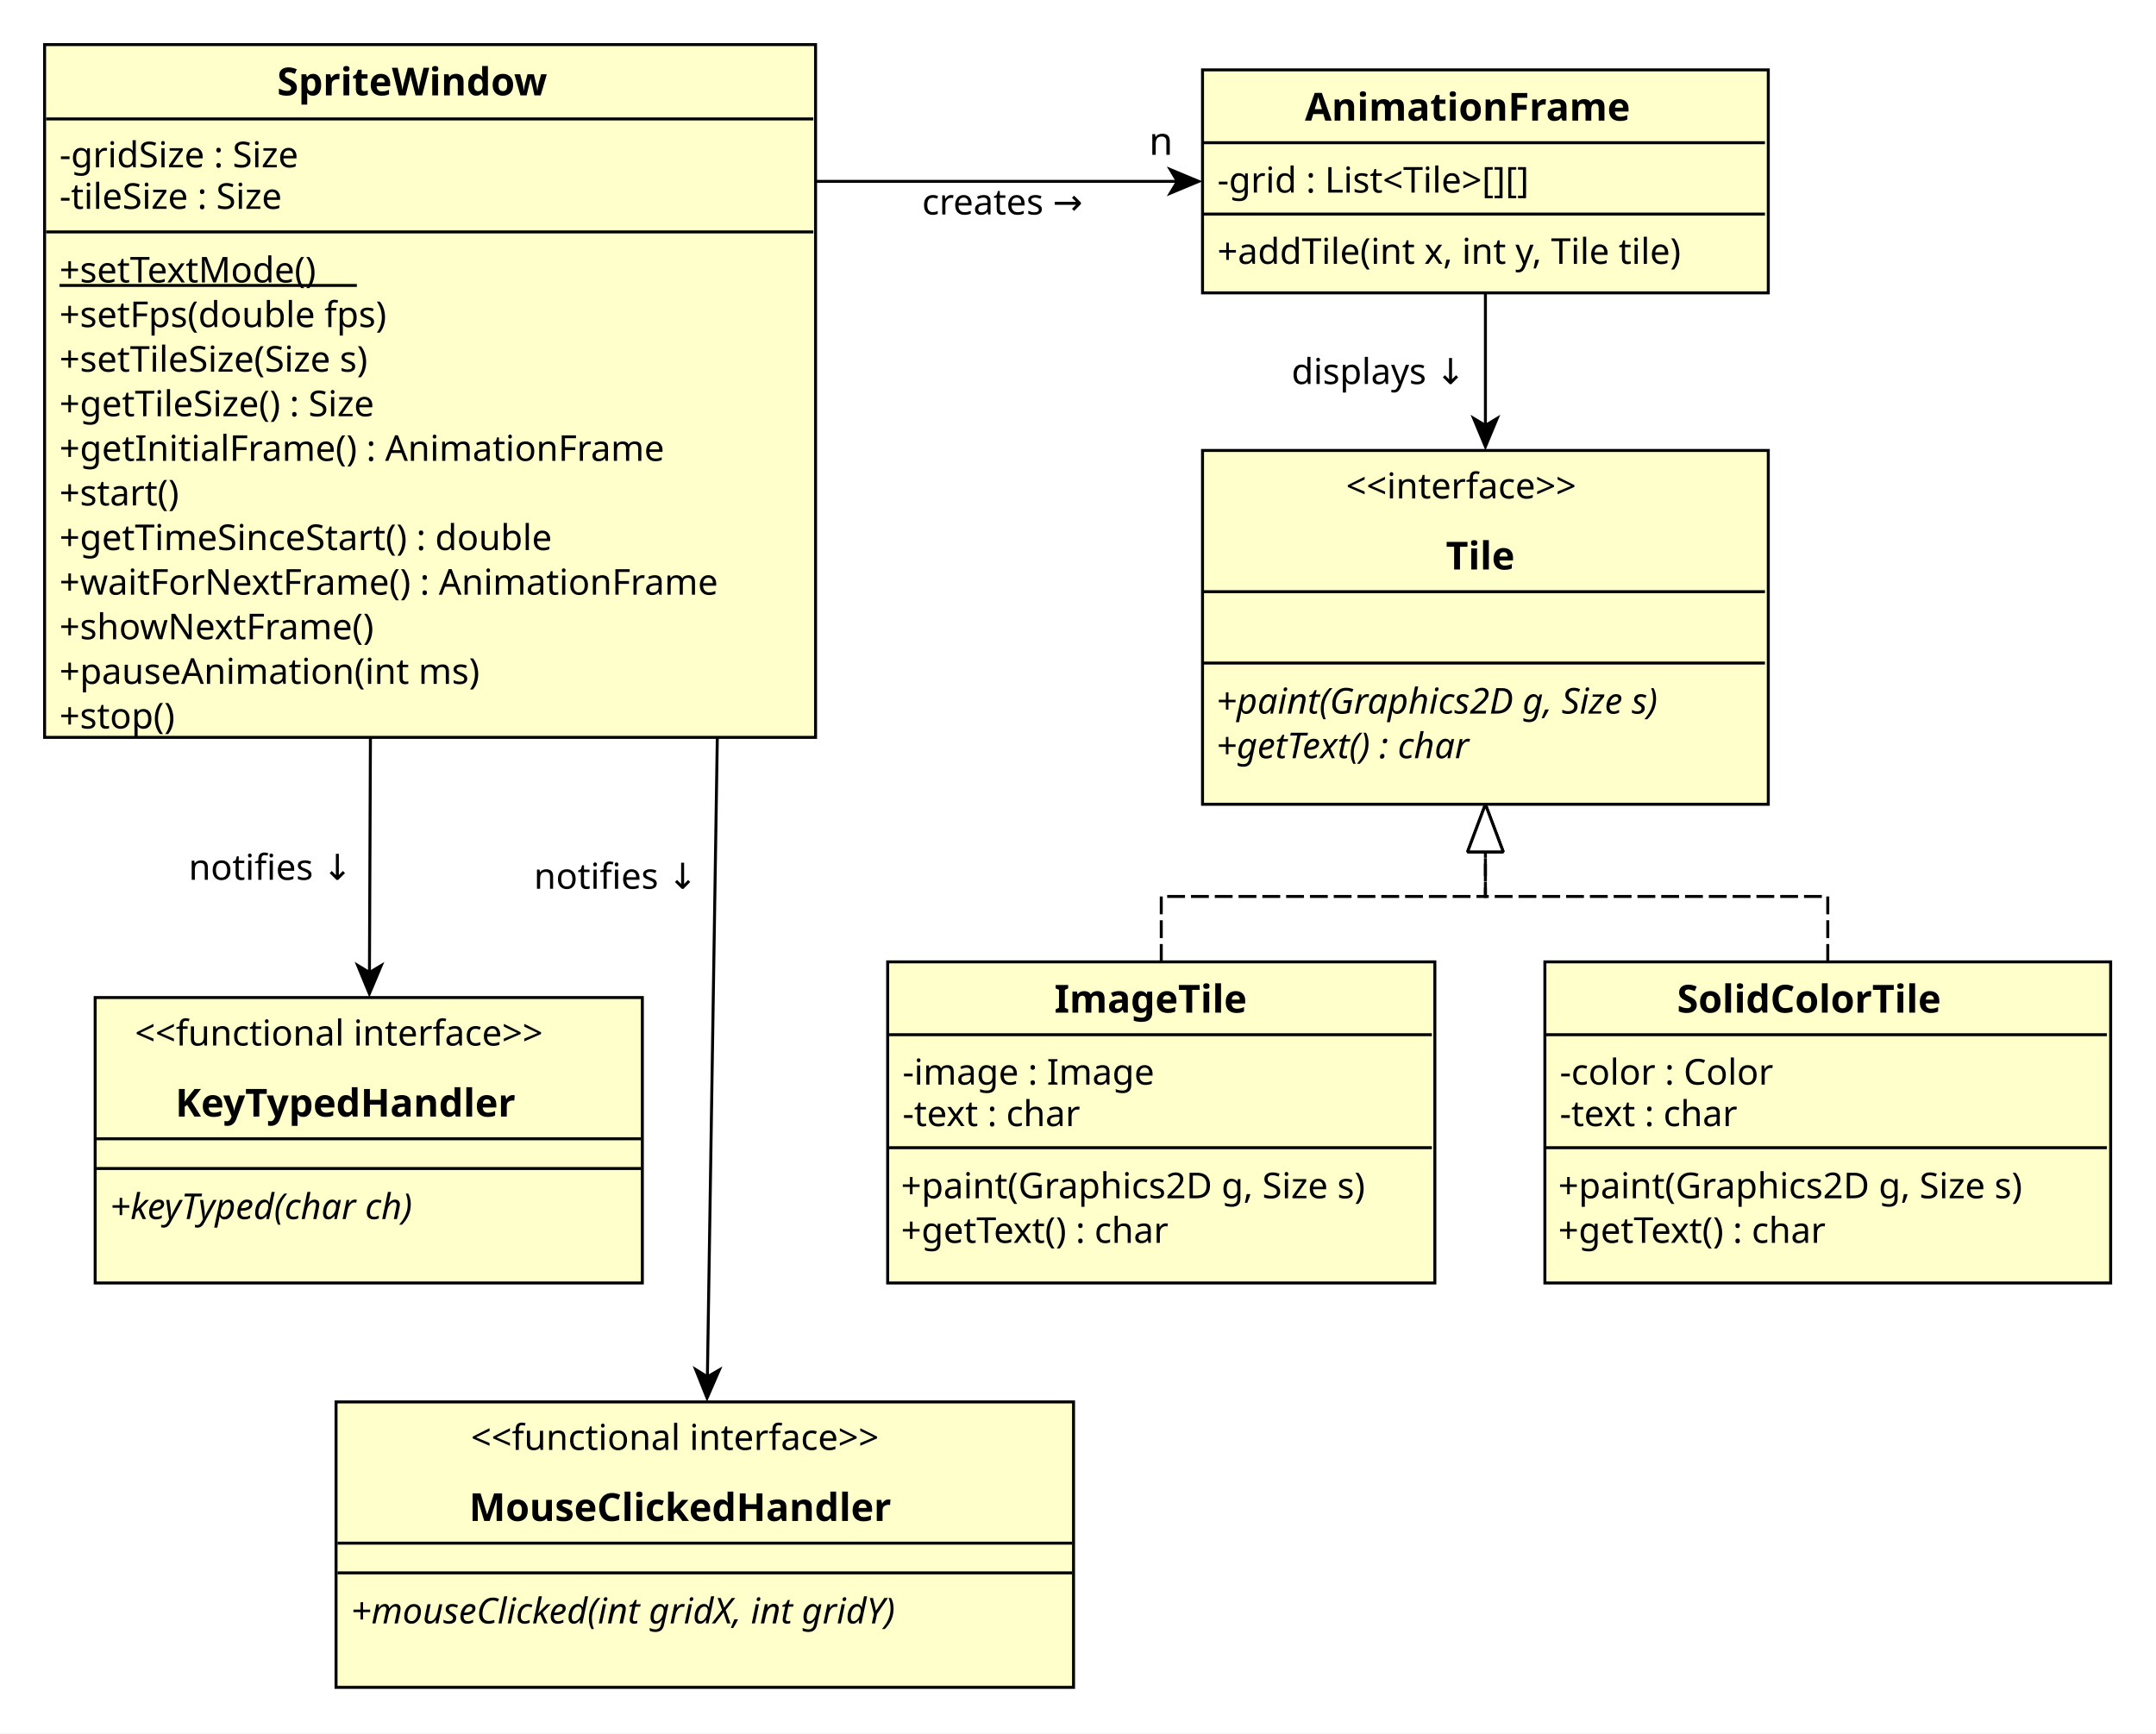
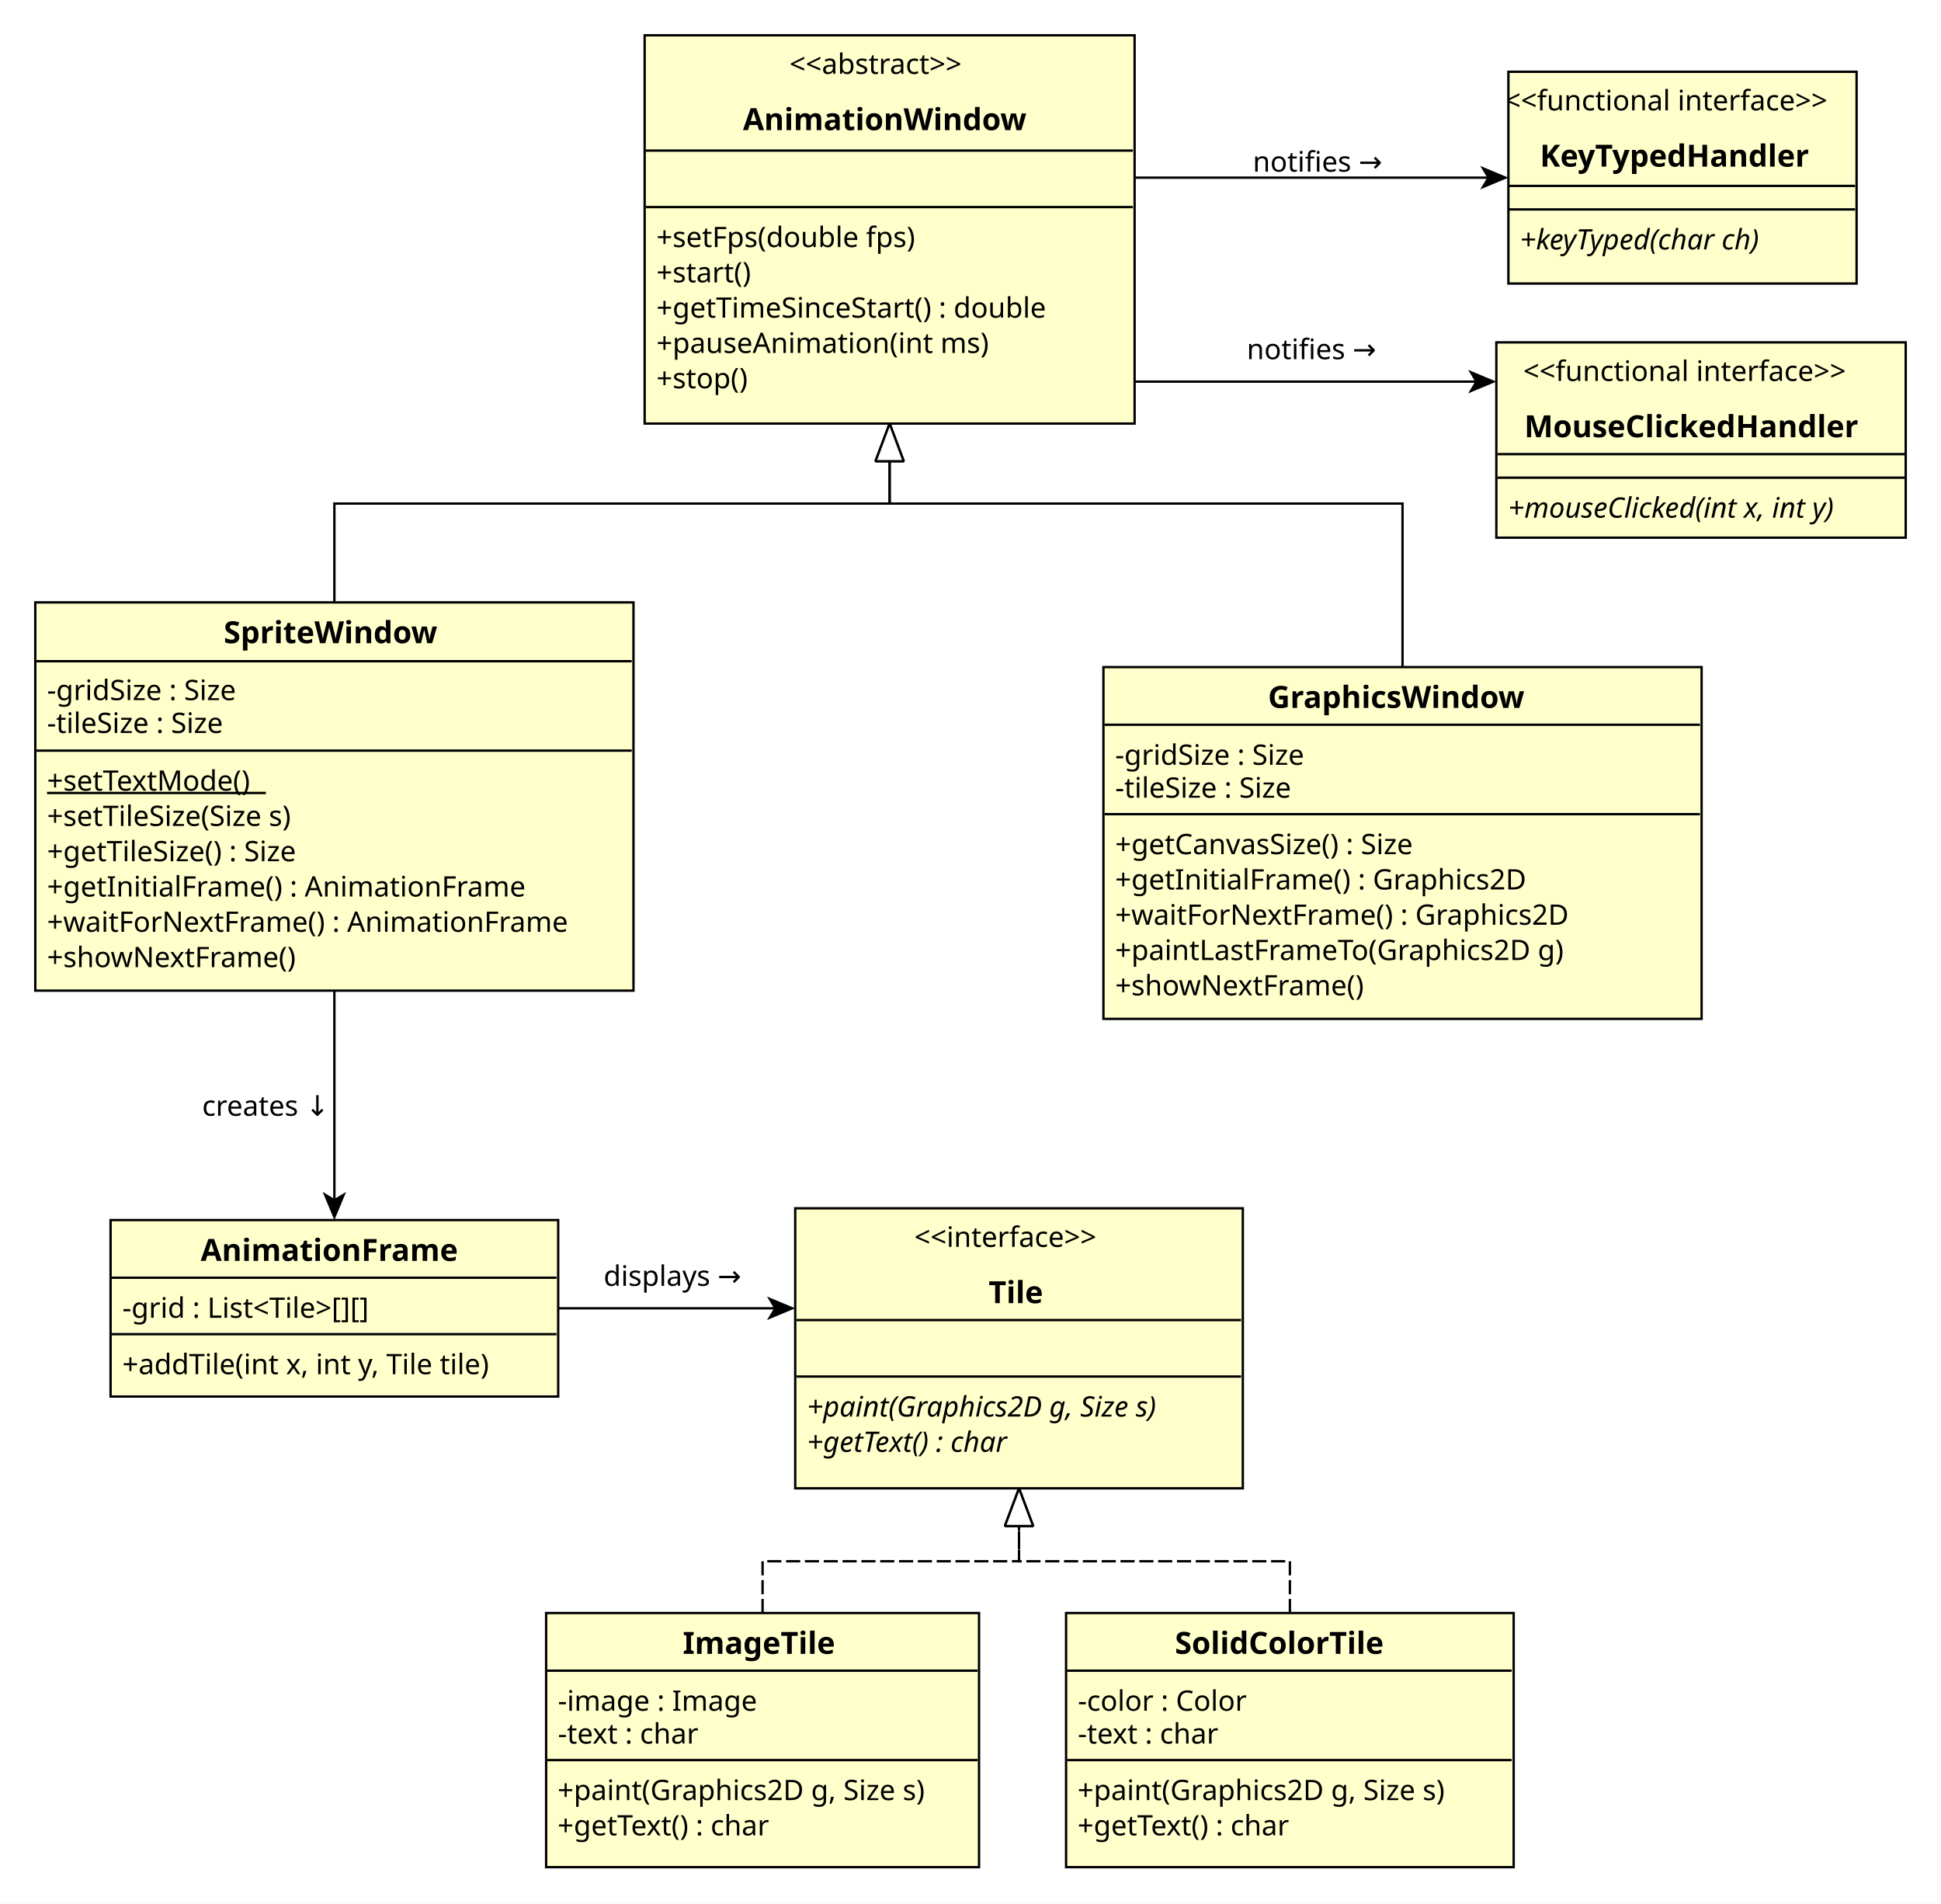
- <svg xmlns="http://www.w3.org/2000/svg" fill-opacity="1" color-rendering="auto" color-interpolation="auto" text-rendering="auto" stroke="black" stroke-linecap="square" width="725" stroke-miterlimit="10" shape-rendering="auto" stroke-opacity="1" fill="black" stroke-dasharray="none" font-weight="normal" stroke-width="1" height="583" font-family="'Dialog'" font-style="normal" stroke-linejoin="miter" font-size="12px" stroke-dashoffset="0" image-rendering="auto">
+ <svg xmlns="http://www.w3.org/2000/svg" fill-opacity="1" color-rendering="auto" color-interpolation="auto" text-rendering="auto" stroke="black" stroke-linecap="square" width="825" stroke-miterlimit="10" shape-rendering="auto" stroke-opacity="1" fill="black" stroke-dasharray="none" font-weight="normal" stroke-width="1" height="809" font-family="'Dialog'" font-style="normal" stroke-linejoin="miter" font-size="12px" stroke-dashoffset="0" image-rendering="auto">
  <defs id="genericDefs" />
  <g>
    <defs id="defs1">
      <clipPath clipPathUnits="userSpaceOnUse" id="clipPath1">
-         <path d="M0 0 L725 0 L725 583 L0 583 L0 0 Z" />
+         <path d="M0 0 L825 0 L825 809 L0 809 L0 0 Z" />
      </clipPath>
      <clipPath clipPathUnits="userSpaceOnUse" id="clipPath2">
-         <path d="M-66 73 L659 73 L659 656 L-66 656 L-66 73 Z" />
+         <path d="M93 -129 L918 -129 L918 680 L93 680 L93 -129 Z" />
      </clipPath>
      <clipPath clipPathUnits="userSpaceOnUse" id="clipPath3">
-         <path d="M-51 88 L-51 321 L208 321 L208 88 Z" />
+         <path d="M108 127 L108 292 L362 292 L362 127 Z" />
      </clipPath>
      <clipPath clipPathUnits="userSpaceOnUse" id="clipPath4">
-         <path d="M0 0 L0 165 L253 165 L253 0 Z" />
+         <path d="M0 0 L0 90 L235 90 L235 0 Z" />
      </clipPath>
      <clipPath clipPathUnits="userSpaceOnUse" id="clipPath5">
-         <path d="M338 96 L338 171 L528 171 L528 96 Z" />
+         <path d="M140 389 L140 464 L330 464 L330 389 Z" />
      </clipPath>
      <clipPath clipPathUnits="userSpaceOnUse" id="clipPath6">
-         <path d="M298 108 L298 136 L351 136 L351 108 Z" />
+         <path d="M431 384 L431 503 L621 503 L621 384 Z" />
      </clipPath>
      <clipPath clipPathUnits="userSpaceOnUse" id="clipPath7">
-         <path d="M338 224 L338 343 L528 343 L528 224 Z" />
+         <path d="M0 0 L0 30 L175 30 L175 0 Z" />
      </clipPath>
      <clipPath clipPathUnits="userSpaceOnUse" id="clipPath8">
-         <path d="M0 0 L0 30 L185 30 L185 0 Z" />
+         <path d="M325 556 L325 664 L509 664 L509 556 Z" />
      </clipPath>
      <clipPath clipPathUnits="userSpaceOnUse" id="clipPath9">
-         <path d="M232 396 L232 504 L416 504 L416 396 Z" />
+         <path d="M546 556 L546 664 L736 664 L736 556 Z" />
      </clipPath>
      <clipPath clipPathUnits="userSpaceOnUse" id="clipPath10">
-         <path d="M0 0 L0 30 L179 30 L179 0 Z" />
+         <path d="M734 -98 L734 -8 L882 -8 L882 -98 Z" />
      </clipPath>
      <clipPath clipPathUnits="userSpaceOnUse" id="clipPath11">
-         <path d="M453 396 L453 504 L643 504 L643 396 Z" />
+         <path d="M0 0 L0 15 L125 15 L125 0 Z" />
      </clipPath>
      <clipPath clipPathUnits="userSpaceOnUse" id="clipPath12">
-         <path d="M-34 408 L-34 504 L150 504 L150 408 Z" />
+         <path d="M729 16 L729 99 L903 99 L903 16 Z" />
      </clipPath>
      <clipPath clipPathUnits="userSpaceOnUse" id="clipPath13">
-         <path d="M0 0 L0 15 L135 15 L135 0 Z" />
+         <path d="M0 0 L0 15 L163 15 L163 0 Z" />
      </clipPath>
      <clipPath clipPathUnits="userSpaceOnUse" id="clipPath14">
-         <path d="M47 544 L47 640 L295 640 L295 544 Z" />
+         <path d="M367 -114 L367 51 L575 51 L575 -114 Z" />
      </clipPath>
      <clipPath clipPathUnits="userSpaceOnUse" id="clipPath15">
-         <path d="M0 0 L0 15 L224 15 L224 0 Z" />
+         <path d="M0 0 L0 75 L180 75 L180 0 Z" />
+       </clipPath>
+       <clipPath clipPathUnits="userSpaceOnUse" id="clipPath16">
+         <path d="M562 154 L562 303 L816 303 L816 154 Z" />
+       </clipPath>
+       <clipPath clipPathUnits="userSpaceOnUse" id="clipPath17">
+         <path d="M0 0 L0 75 L210 75 L210 0 Z" />
      </clipPath>
    </defs>
-     <g fill="white" text-rendering="geometricPrecision" shape-rendering="geometricPrecision" transform="translate(66,-73)" stroke="white">
-       <rect x="-66" width="725" height="583" y="73" clip-path="url(#clipPath2)" stroke="none" />
-     </g>
-     <g fill="rgb(255,255,204)" text-rendering="geometricPrecision" shape-rendering="geometricPrecision" transform="matrix(1,0,0,1,66,-73)" stroke="rgb(255,255,204)">
-       <rect x="-51" width="259.25" height="233" y="88" clip-path="url(#clipPath2)" stroke="none" />
-     </g>
-     <g text-rendering="geometricPrecision" stroke-miterlimit="1.45" shape-rendering="geometricPrecision" transform="matrix(1,0,0,1,66,-73)" stroke-linecap="butt">
-       <rect fill="none" x="-51" width="259.25" height="233" y="88" clip-path="url(#clipPath2)" />
-       <text x="27.193" font-size="13px" y="105.067" clip-path="url(#clipPath3)" font-family="sans-serif" stroke="none" font-weight="bold" xml:space="preserve">SpriteWindow</text>
-       <line stroke-linecap="square" clip-path="url(#clipPath3)" fill="none" x1="-50" x2="207" y1="113" y2="113" stroke-miterlimit="10" />
-       <text x="-46" xml:space="preserve" y="129.272" clip-path="url(#clipPath3)" font-family="sans-serif" stroke="none">-gridSize : Size</text>
-       <text x="-46" xml:space="preserve" y="143.24" clip-path="url(#clipPath3)" font-family="sans-serif" stroke="none">-tileSize : Size</text>
-       <line stroke-linecap="square" clip-path="url(#clipPath3)" fill="none" x1="-50" x2="207" y1="151" y2="151" stroke-miterlimit="10" />
-     </g>
-     <g text-rendering="geometricPrecision" stroke-miterlimit="1.45" shape-rendering="geometricPrecision" font-family="sans-serif" transform="matrix(1,0,0,1,66,-73) translate(-46,156)" stroke-linecap="butt">
+     <g fill="white" text-rendering="geometricPrecision" shape-rendering="geometricPrecision" transform="translate(-93,129)" stroke="white">
+       <rect x="93" width="825" height="809" y="-129" clip-path="url(#clipPath2)" stroke="none" />
+     </g>
+     <g fill="rgb(255,255,204)" text-rendering="geometricPrecision" shape-rendering="geometricPrecision" transform="matrix(1,0,0,1,-93,129)" stroke="rgb(255,255,204)">
+       <rect x="108" width="254.25" height="165" y="127" clip-path="url(#clipPath2)" stroke="none" />
+     </g>
+     <g text-rendering="geometricPrecision" stroke-miterlimit="1.45" shape-rendering="geometricPrecision" transform="matrix(1,0,0,1,-93,129)" stroke-linecap="butt">
+       <rect fill="none" x="108" width="254.25" height="165" y="127" clip-path="url(#clipPath2)" />
+       <text x="188.073" font-size="13px" y="144.352" clip-path="url(#clipPath3)" font-family="sans-serif" stroke="none" font-weight="bold" xml:space="preserve">SpriteWindow</text>
+       <line stroke-linecap="square" clip-path="url(#clipPath3)" fill="none" x1="109" x2="361" y1="152" y2="152" stroke-miterlimit="10" />
+       <text x="113" xml:space="preserve" y="168.529" clip-path="url(#clipPath3)" font-family="sans-serif" stroke="none">-gridSize : Size</text>
+       <text x="113" xml:space="preserve" y="182.492" clip-path="url(#clipPath3)" font-family="sans-serif" stroke="none">-tileSize : Size</text>
+       <line stroke-linecap="square" clip-path="url(#clipPath3)" fill="none" x1="109" x2="361" y1="190" y2="190" stroke-miterlimit="10" />
+     </g>
+     <g text-rendering="geometricPrecision" stroke-miterlimit="1.45" shape-rendering="geometricPrecision" font-family="sans-serif" transform="matrix(1,0,0,1,-93,129) translate(113,195)" stroke-linecap="butt">
      <text x="0" xml:space="preserve" y="12" clip-path="url(#clipPath4)" stroke="none">+setTextMode()</text>
-       <line y2="13" fill="none" x1="0" clip-path="url(#clipPath4)" x2="100" y1="13" />
-       <text x="100" xml:space="preserve" y="12" clip-path="url(#clipPath4)" stroke="none"> </text>
-       <text x="0" xml:space="preserve" y="27" clip-path="url(#clipPath4)" stroke="none">+setFps(double fps)</text>
-       <text x="128" xml:space="preserve" y="27" clip-path="url(#clipPath4)" stroke="none"> </text>
-       <text x="0" xml:space="preserve" y="42" clip-path="url(#clipPath4)" stroke="none">+setTileSize(Size s)</text>
-       <text x="120" xml:space="preserve" y="42" clip-path="url(#clipPath4)" stroke="none"> </text>
-       <text x="0" xml:space="preserve" y="57" clip-path="url(#clipPath4)" stroke="none">+getTileSize() : Size</text>
-       <text x="122" xml:space="preserve" y="57" clip-path="url(#clipPath4)" stroke="none"> </text>
-       <text x="0" xml:space="preserve" y="72" clip-path="url(#clipPath4)" stroke="none">+getInitialFrame() : AnimationFrame</text>
-       <text x="226" xml:space="preserve" y="72" clip-path="url(#clipPath4)" stroke="none"> </text>
-       <text x="0" xml:space="preserve" y="87" clip-path="url(#clipPath4)" stroke="none">+start()</text>
-       <text x="50" xml:space="preserve" y="87" clip-path="url(#clipPath4)" stroke="none"> </text>
-       <text x="0" xml:space="preserve" y="102" clip-path="url(#clipPath4)" stroke="none">+getTimeSinceStart() : double</text>
-       <text x="190" xml:space="preserve" y="102" clip-path="url(#clipPath4)" stroke="none"> </text>
-       <text x="0" xml:space="preserve" y="117" clip-path="url(#clipPath4)" stroke="none">+waitForNextFrame() : AnimationFrame  </text>
-       <text x="253" xml:space="preserve" y="117" clip-path="url(#clipPath4)" stroke="none"> </text>
-       <text x="0" xml:space="preserve" y="132" clip-path="url(#clipPath4)" stroke="none">+showNextFrame()</text>
-       <text x="119" xml:space="preserve" y="132" clip-path="url(#clipPath4)" stroke="none"> </text>
-       <text x="0" xml:space="preserve" y="147" clip-path="url(#clipPath4)" stroke="none">+pauseAnimation(int ms)</text>
-       <text x="159" xml:space="preserve" y="147" clip-path="url(#clipPath4)" stroke="none"> </text>
-       <text x="0" xml:space="preserve" y="162" clip-path="url(#clipPath4)" stroke="none">+stop()</text>
-       <text x="48" xml:space="preserve" y="162" clip-path="url(#clipPath4)" stroke="none"> </text>
-     </g>
-     <g fill="rgb(255,255,204)" text-rendering="geometricPrecision" shape-rendering="geometricPrecision" transform="matrix(1,0,0,1,66,-73)" stroke="rgb(255,255,204)">
-       <rect x="338.375" width="190.25" height="75" y="96.5" clip-path="url(#clipPath2)" stroke="none" />
-     </g>
-     <g text-rendering="geometricPrecision" stroke-miterlimit="1.45" shape-rendering="geometricPrecision" transform="matrix(1,0,0,1,66,-73)" stroke-linecap="butt">
-       <rect fill="none" x="338.375" width="190.25" height="75" y="96.5" clip-path="url(#clipPath2)" />
-       <text x="372.813" font-size="13px" y="113.567" clip-path="url(#clipPath5)" font-family="sans-serif" stroke="none" font-weight="bold" xml:space="preserve">AnimationFrame</text>
-       <line stroke-linecap="square" clip-path="url(#clipPath5)" fill="none" x1="339" x2="527" y1="121" y2="121" stroke-miterlimit="10" />
-       <text x="343.375" xml:space="preserve" y="137.772" clip-path="url(#clipPath5)" font-family="sans-serif" stroke="none">-grid : List&lt;Tile&gt;[][]</text>
-       <line stroke-linecap="square" clip-path="url(#clipPath5)" fill="none" x1="339" x2="527" y1="145" y2="145" stroke-miterlimit="10" />
-       <text x="343.375" xml:space="preserve" y="161.74" clip-path="url(#clipPath5)" font-family="sans-serif" stroke="none">+addTile(int x, int y, Tile tile)</text>
-       <text x="320.38" font-size="13px" y="125.067" clip-path="url(#clipPath6)" font-family="sans-serif" stroke="none" xml:space="preserve">n</text>
-     </g>
-     <g fill="rgb(255,255,204)" text-rendering="geometricPrecision" shape-rendering="geometricPrecision" transform="matrix(1,0,0,1,66,-73)" stroke="rgb(255,255,204)">
-       <rect x="338.375" width="190.25" height="119" y="224.5" clip-path="url(#clipPath2)" stroke="none" />
-     </g>
-     <g text-rendering="geometricPrecision" stroke-miterlimit="1.45" shape-rendering="geometricPrecision" transform="matrix(1,0,0,1,66,-73)" stroke-linecap="butt">
-       <rect fill="none" x="338.375" width="190.25" height="119" y="224.5" clip-path="url(#clipPath2)" />
-       <text x="386.631" xml:space="preserve" y="240.639" clip-path="url(#clipPath7)" font-family="sans-serif" stroke="none">&lt;&lt;interface&gt;&gt;</text>
-       <text x="420.202" font-size="13px" y="264.536" clip-path="url(#clipPath7)" font-family="sans-serif" stroke="none" font-weight="bold" xml:space="preserve">Tile</text>
-       <line stroke-linecap="square" clip-path="url(#clipPath7)" fill="none" x1="339" x2="527" y1="272" y2="272" stroke-miterlimit="10" />
-       <text x="343.375" xml:space="preserve" y="288.74" clip-path="url(#clipPath7)" font-family="sans-serif" stroke="none"> </text>
-       <line stroke-linecap="square" clip-path="url(#clipPath7)" fill="none" x1="339" x2="527" y1="296" y2="296" stroke-miterlimit="10" />
-     </g>
-     <g stroke-linecap="butt" transform="matrix(1,0,0,1,66,-73) translate(343,301)" text-rendering="geometricPrecision" font-family="sans-serif" shape-rendering="geometricPrecision" font-style="italic" stroke-miterlimit="1.45">
-       <text x="0" xml:space="preserve" y="12" clip-path="url(#clipPath8)" stroke="none">+paint(Graphics2D g, Size s)  </text>
-       <text x="0" xml:space="preserve" y="27" clip-path="url(#clipPath8)" stroke="none">+getText() : char</text>
-     </g>
-     <g fill="rgb(255,255,204)" text-rendering="geometricPrecision" shape-rendering="geometricPrecision" transform="matrix(1,0,0,1,66,-73)" stroke="rgb(255,255,204)">
-       <rect x="232.5" width="184" height="108" y="396.5" clip-path="url(#clipPath2)" stroke="none" />
-     </g>
-     <g text-rendering="geometricPrecision" stroke-miterlimit="1.45" shape-rendering="geometricPrecision" transform="matrix(1,0,0,1,66,-73)" stroke-linecap="butt">
-       <rect fill="none" x="232.5" width="184" height="108" y="396.5" clip-path="url(#clipPath2)" />
-       <text x="288.563" font-size="13px" y="413.567" clip-path="url(#clipPath9)" font-family="sans-serif" stroke="none" font-weight="bold" xml:space="preserve">ImageTile</text>
-       <line stroke-linecap="square" clip-path="url(#clipPath9)" fill="none" x1="233" x2="415" y1="421" y2="421" stroke-miterlimit="10" />
-       <text x="237.5" xml:space="preserve" y="437.772" clip-path="url(#clipPath9)" font-family="sans-serif" stroke="none">-image : Image</text>
-       <text x="237.5" xml:space="preserve" y="451.74" clip-path="url(#clipPath9)" font-family="sans-serif" stroke="none">-text : char</text>
-       <line stroke-linecap="square" clip-path="url(#clipPath9)" fill="none" x1="233" x2="415" y1="459" y2="459" stroke-miterlimit="10" />
-     </g>
-     <g text-rendering="geometricPrecision" stroke-miterlimit="1.45" shape-rendering="geometricPrecision" font-family="sans-serif" transform="matrix(1,0,0,1,66,-73) translate(237,464)" stroke-linecap="butt">
-       <text x="0" xml:space="preserve" y="12" clip-path="url(#clipPath10)" stroke="none">+paint(Graphics2D g, Size s)  </text>
-       <text x="0" xml:space="preserve" y="27" clip-path="url(#clipPath10)" stroke="none">+getText() : char</text>
-     </g>
-     <g fill="rgb(255,255,204)" text-rendering="geometricPrecision" shape-rendering="geometricPrecision" transform="matrix(1,0,0,1,66,-73)" stroke="rgb(255,255,204)">
-       <rect x="453.5" width="190.25" height="108" y="396.5" clip-path="url(#clipPath2)" stroke="none" />
-     </g>
-     <g text-rendering="geometricPrecision" stroke-miterlimit="1.45" shape-rendering="geometricPrecision" transform="matrix(1,0,0,1,66,-73)" stroke-linecap="butt">
-       <rect fill="none" x="453.5" width="190.25" height="108" y="396.5" clip-path="url(#clipPath2)" />
-       <text x="497.936" font-size="13px" y="413.567" clip-path="url(#clipPath11)" font-family="sans-serif" stroke="none" font-weight="bold" xml:space="preserve">SolidColorTile</text>
-       <line stroke-linecap="square" clip-path="url(#clipPath11)" fill="none" x1="454" x2="642" y1="421" y2="421" stroke-miterlimit="10" />
-       <text x="458.5" xml:space="preserve" y="437.772" clip-path="url(#clipPath11)" font-family="sans-serif" stroke="none">-color : Color</text>
-       <text x="458.5" xml:space="preserve" y="451.74" clip-path="url(#clipPath11)" font-family="sans-serif" stroke="none">-text : char</text>
-       <line stroke-linecap="square" clip-path="url(#clipPath11)" fill="none" x1="454" x2="642" y1="459" y2="459" stroke-miterlimit="10" />
-     </g>
-     <g text-rendering="geometricPrecision" stroke-miterlimit="1.45" shape-rendering="geometricPrecision" font-family="sans-serif" transform="matrix(1,0,0,1,66,-73) translate(458,464)" stroke-linecap="butt">
-       <text x="0" xml:space="preserve" y="12" clip-path="url(#clipPath8)" stroke="none">+paint(Graphics2D g, Size s)  </text>
-       <text x="0" xml:space="preserve" y="27" clip-path="url(#clipPath8)" stroke="none">+getText() : char</text>
-     </g>
-     <g fill="rgb(255,255,204)" text-rendering="geometricPrecision" shape-rendering="geometricPrecision" transform="matrix(1,0,0,1,66,-73)" stroke="rgb(255,255,204)">
-       <rect x="-34" width="184" height="96" y="408.5" clip-path="url(#clipPath2)" stroke="none" />
-     </g>
-     <g text-rendering="geometricPrecision" stroke-miterlimit="1.45" shape-rendering="geometricPrecision" transform="matrix(1,0,0,1,66,-73)" stroke-linecap="butt">
-       <rect fill="none" x="-34" width="184" height="96" y="408.5" clip-path="url(#clipPath2)" />
-       <text x="-20.63" xml:space="preserve" y="424.639" clip-path="url(#clipPath12)" font-family="sans-serif" stroke="none">&lt;&lt;functional interface&gt;&gt;</text>
-       <text x="-7.016" font-size="13px" y="448.536" clip-path="url(#clipPath12)" font-family="sans-serif" stroke="none" font-weight="bold" xml:space="preserve">KeyTypedHandler</text>
-       <line stroke-linecap="square" clip-path="url(#clipPath12)" fill="none" x1="-33" x2="149" y1="456" y2="456" stroke-miterlimit="10" />
-       <line stroke-linecap="square" clip-path="url(#clipPath12)" fill="none" x1="-33" x2="149" y1="466" y2="466" stroke-miterlimit="10" />
-     </g>
-     <g stroke-linecap="butt" transform="matrix(1,0,0,1,66,-73) translate(-29,471)" text-rendering="geometricPrecision" font-family="sans-serif" shape-rendering="geometricPrecision" font-style="italic" stroke-miterlimit="1.45">
-       <text x="0" xml:space="preserve" y="12" clip-path="url(#clipPath13)" stroke="none">+keyTyped(char ch)  </text>
-     </g>
-     <g fill="rgb(255,255,204)" text-rendering="geometricPrecision" shape-rendering="geometricPrecision" transform="matrix(1,0,0,1,66,-73)" stroke="rgb(255,255,204)">
-       <rect x="47" width="248" height="96" y="544.5" clip-path="url(#clipPath2)" stroke="none" />
-     </g>
-     <g text-rendering="geometricPrecision" stroke-miterlimit="1.45" shape-rendering="geometricPrecision" transform="matrix(1,0,0,1,66,-73)" stroke-linecap="butt">
-       <rect fill="none" x="47" width="248" height="96" y="544.5" clip-path="url(#clipPath2)" />
-       <text x="92.37" xml:space="preserve" y="560.639" clip-path="url(#clipPath14)" font-family="sans-serif" stroke="none">&lt;&lt;functional interface&gt;&gt;</text>
-       <text x="91.749" font-size="13px" y="584.536" clip-path="url(#clipPath14)" font-family="sans-serif" stroke="none" font-weight="bold" xml:space="preserve">MouseClickedHandler</text>
-       <line stroke-linecap="square" clip-path="url(#clipPath14)" fill="none" x1="48" x2="294" y1="592" y2="592" stroke-miterlimit="10" />
-       <line stroke-linecap="square" clip-path="url(#clipPath14)" fill="none" x1="48" x2="294" y1="602" y2="602" stroke-miterlimit="10" />
-     </g>
-     <g stroke-linecap="butt" transform="matrix(1,0,0,1,66,-73) translate(52,607)" text-rendering="geometricPrecision" font-family="sans-serif" shape-rendering="geometricPrecision" font-style="italic" stroke-miterlimit="1.45">
-       <text x="0" xml:space="preserve" y="12" clip-path="url(#clipPath15)" stroke="none">+mouseClicked(int gridX, int gridY)  </text>
-     </g>
-     <g text-rendering="geometricPrecision" stroke-miterlimit="1.45" shape-rendering="geometricPrecision" transform="matrix(1,0,0,1,66,-73)" stroke-linecap="butt">
-       <path fill="none" d="M208.292 134 L330.353 134" clip-path="url(#clipPath2)" />
-       <path d="M338.353 134 L326.353 129 L329.353 134 L326.353 139 Z" clip-path="url(#clipPath2)" stroke="none" />
-       <text x="271.405" xml:space="preserve" y="131.17" clip-path="url(#clipPath2)" font-family="sans-serif" stroke="none"> </text>
-       <text x="244.074" xml:space="preserve" y="145.139" clip-path="url(#clipPath2)" font-family="sans-serif" stroke="none">creates →</text>
-       <path fill="none" d="M433.5 171.537 L433.5 216.501" clip-path="url(#clipPath2)" />
-       <path d="M433.5 224.501 L438.5 212.501 L433.5 215.501 L428.5 212.501 Z" clip-path="url(#clipPath2)" stroke="none" />
-       <text x="368.32" xml:space="preserve" y="202.154" clip-path="url(#clipPath2)" font-family="sans-serif" stroke="none">displays ↓  </text>
-       <path fill="none" stroke-dasharray="6,2" d="M324.5 396.506 L324.5 374.5 L433.5 374.5 L433.5 358.523" clip-path="url(#clipPath2)" />
-       <path fill="white" stroke-dasharray="6,2" d="M433.5 343.523 L427.5 359.523 L439.5 359.523 Z" clip-path="url(#clipPath2)" stroke="none" />
-       <path fill="none" d="M433.5 343.523 L427.5 359.523 L439.5 359.523 Z" clip-path="url(#clipPath2)" />
-       <path fill="none" stroke-dasharray="6,2" d="M548.625 396.506 L548.625 374.5 L433.5 374.5 L433.5 358.523" clip-path="url(#clipPath2)" />
-       <path fill="white" stroke-dasharray="6,2" d="M433.5 343.523 L427.5 359.523 L439.5 359.523 Z" clip-path="url(#clipPath2)" stroke="none" />
-       <path fill="none" d="M433.5 343.523 L427.5 359.523 L439.5 359.523 Z" clip-path="url(#clipPath2)" />
-       <path fill="none" d="M58.565 321.014 L58.234 400.504" clip-path="url(#clipPath2)" />
-       <path d="M58.2 408.504 L63.25 396.525 L58.238 399.504 L53.25 396.483 Z" clip-path="url(#clipPath2)" stroke="none" />
-       <text x="-2.549" xml:space="preserve" y="368.904" clip-path="url(#clipPath2)" font-family="sans-serif" stroke="none">notifies ↓ </text>
-       <path fill="none" d="M175.211 321.019 L171.869 536.481" clip-path="url(#clipPath2)" />
-       <path d="M171.745 544.481 L176.93 532.559 L171.885 535.482 L166.932 532.404 Z" clip-path="url(#clipPath2)" stroke="none" />
-       <text x="113.551" xml:space="preserve" y="371.906" clip-path="url(#clipPath2)" font-family="sans-serif" stroke="none">notifies ↓ </text>
+       <line y2="13" fill="none" x1="0" clip-path="url(#clipPath4)" x2="93" y1="13" />
+       <text x="93" xml:space="preserve" y="12" clip-path="url(#clipPath4)" stroke="none"> </text>
+       <text x="0" xml:space="preserve" y="27" clip-path="url(#clipPath4)" stroke="none">+setTileSize(Size s)</text>
+       <text x="112" xml:space="preserve" y="27" clip-path="url(#clipPath4)" stroke="none"> </text>
+       <text x="0" xml:space="preserve" y="42" clip-path="url(#clipPath4)" stroke="none">+getTileSize() : Size</text>
+       <text x="115" xml:space="preserve" y="42" clip-path="url(#clipPath4)" stroke="none"> </text>
+       <text x="0" xml:space="preserve" y="57" clip-path="url(#clipPath4)" stroke="none">+getInitialFrame() : AnimationFrame</text>
+       <text x="207" xml:space="preserve" y="57" clip-path="url(#clipPath4)" stroke="none"> </text>
+       <text x="0" xml:space="preserve" y="72" clip-path="url(#clipPath4)" stroke="none">+waitForNextFrame() : AnimationFrame  </text>
+       <text x="235" xml:space="preserve" y="72" clip-path="url(#clipPath4)" stroke="none"> </text>
+       <text x="0" xml:space="preserve" y="87" clip-path="url(#clipPath4)" stroke="none">+showNextFrame()</text>
+       <text x="110" xml:space="preserve" y="87" clip-path="url(#clipPath4)" stroke="none"> </text>
+     </g>
+     <g fill="rgb(255,255,204)" text-rendering="geometricPrecision" shape-rendering="geometricPrecision" transform="matrix(1,0,0,1,-93,129)" stroke="rgb(255,255,204)">
+       <rect x="140" width="190.25" height="75" y="389.5" clip-path="url(#clipPath2)" stroke="none" />
+     </g>
+     <g text-rendering="geometricPrecision" stroke-miterlimit="1.45" shape-rendering="geometricPrecision" transform="matrix(1,0,0,1,-93,129)" stroke-linecap="butt">
+       <rect fill="none" x="140" width="190.25" height="75" y="389.5" clip-path="url(#clipPath2)" />
+       <text x="178.288" font-size="13px" y="406.853" clip-path="url(#clipPath5)" font-family="sans-serif" stroke="none" font-weight="bold" xml:space="preserve">AnimationFrame</text>
+       <line stroke-linecap="square" clip-path="url(#clipPath5)" fill="none" x1="141" x2="329" y1="414" y2="414" stroke-miterlimit="10" />
+       <text x="145" xml:space="preserve" y="431.029" clip-path="url(#clipPath5)" font-family="sans-serif" stroke="none">-grid : List&lt;Tile&gt;[][]</text>
+       <line stroke-linecap="square" clip-path="url(#clipPath5)" fill="none" x1="141" x2="329" y1="438" y2="438" stroke-miterlimit="10" />
+       <text x="145" xml:space="preserve" y="454.992" clip-path="url(#clipPath5)" font-family="sans-serif" stroke="none">+addTile(int x, int y, Tile tile)</text>
+     </g>
+     <g fill="rgb(255,255,204)" text-rendering="geometricPrecision" shape-rendering="geometricPrecision" transform="matrix(1,0,0,1,-93,129)" stroke="rgb(255,255,204)">
+       <rect x="431" width="190.25" height="119" y="384.5" clip-path="url(#clipPath2)" stroke="none" />
+     </g>
+     <g text-rendering="geometricPrecision" stroke-miterlimit="1.45" shape-rendering="geometricPrecision" transform="matrix(1,0,0,1,-93,129)" stroke-linecap="butt">
+       <rect fill="none" x="431" width="190.25" height="119" y="384.5" clip-path="url(#clipPath2)" />
+       <text x="481.611" xml:space="preserve" y="400.902" clip-path="url(#clipPath6)" font-family="sans-serif" stroke="none">&lt;&lt;interface&gt;&gt;</text>
+       <text x="513.201" font-size="13px" y="424.815" clip-path="url(#clipPath6)" font-family="sans-serif" stroke="none" font-weight="bold" xml:space="preserve">Tile</text>
+       <line stroke-linecap="square" clip-path="url(#clipPath6)" fill="none" x1="432" x2="620" y1="432" y2="432" stroke-miterlimit="10" />
+       <text x="436" xml:space="preserve" y="448.992" clip-path="url(#clipPath6)" font-family="sans-serif" stroke="none"> </text>
+       <line stroke-linecap="square" clip-path="url(#clipPath6)" fill="none" x1="432" x2="620" y1="456" y2="456" stroke-miterlimit="10" />
+     </g>
+     <g stroke-linecap="butt" transform="matrix(1,0,0,1,-93,129) translate(436,461)" text-rendering="geometricPrecision" font-family="sans-serif" shape-rendering="geometricPrecision" font-style="italic" stroke-miterlimit="1.45">
+       <text x="0" xml:space="preserve" y="12" clip-path="url(#clipPath7)" stroke="none">+paint(Graphics2D g, Size s)  </text>
+       <text x="175" xml:space="preserve" y="12" clip-path="url(#clipPath7)" stroke="none"> </text>
+       <text x="0" xml:space="preserve" y="27" clip-path="url(#clipPath7)" stroke="none">+getText() : char</text>
+     </g>
+     <g fill="rgb(255,255,204)" text-rendering="geometricPrecision" shape-rendering="geometricPrecision" transform="matrix(1,0,0,1,-93,129)" stroke="rgb(255,255,204)">
+       <rect x="325.125" width="184" height="108" y="556.5" clip-path="url(#clipPath2)" stroke="none" />
+     </g>
+     <g text-rendering="geometricPrecision" stroke-miterlimit="1.45" shape-rendering="geometricPrecision" transform="matrix(1,0,0,1,-93,129)" stroke-linecap="butt">
+       <rect fill="none" x="325.125" width="184" height="108" y="556.5" clip-path="url(#clipPath2)" />
+       <text x="383.203" font-size="13px" y="573.852" clip-path="url(#clipPath8)" font-family="sans-serif" stroke="none" font-weight="bold" xml:space="preserve">ImageTile</text>
+       <line stroke-linecap="square" clip-path="url(#clipPath8)" fill="none" x1="326" x2="508" y1="581" y2="581" stroke-miterlimit="10" />
+       <text x="330.125" xml:space="preserve" y="598.029" clip-path="url(#clipPath8)" font-family="sans-serif" stroke="none">-image : Image</text>
+       <text x="330.125" xml:space="preserve" y="611.992" clip-path="url(#clipPath8)" font-family="sans-serif" stroke="none">-text : char</text>
+       <line stroke-linecap="square" clip-path="url(#clipPath8)" fill="none" x1="326" x2="508" y1="619" y2="619" stroke-miterlimit="10" />
+     </g>
+     <g text-rendering="geometricPrecision" stroke-miterlimit="1.45" shape-rendering="geometricPrecision" font-family="sans-serif" transform="matrix(1,0,0,1,-93,129) translate(330,624)" stroke-linecap="butt">
+       <text x="0" xml:space="preserve" y="12" clip-path="url(#clipPath7)" stroke="none">+paint(Graphics2D g, Size s)  </text>
+       <text x="175" xml:space="preserve" y="12" clip-path="url(#clipPath7)" stroke="none"> </text>
+       <text x="0" xml:space="preserve" y="27" clip-path="url(#clipPath7)" stroke="none">+getText() : char</text>
+     </g>
+     <g fill="rgb(255,255,204)" text-rendering="geometricPrecision" shape-rendering="geometricPrecision" transform="matrix(1,0,0,1,-93,129)" stroke="rgb(255,255,204)">
+       <rect x="546.125" width="190.25" height="108" y="556.5" clip-path="url(#clipPath2)" stroke="none" />
+     </g>
+     <g text-rendering="geometricPrecision" stroke-miterlimit="1.45" shape-rendering="geometricPrecision" transform="matrix(1,0,0,1,-93,129)" stroke-linecap="butt">
+       <rect fill="none" x="546.125" width="190.25" height="108" y="556.5" clip-path="url(#clipPath2)" />
+       <text x="592.376" font-size="13px" y="573.852" clip-path="url(#clipPath9)" font-family="sans-serif" stroke="none" font-weight="bold" xml:space="preserve">SolidColorTile</text>
+       <line stroke-linecap="square" clip-path="url(#clipPath9)" fill="none" x1="547" x2="735" y1="581" y2="581" stroke-miterlimit="10" />
+       <text x="551.125" xml:space="preserve" y="598.029" clip-path="url(#clipPath9)" font-family="sans-serif" stroke="none">-color : Color</text>
+       <text x="551.125" xml:space="preserve" y="611.992" clip-path="url(#clipPath9)" font-family="sans-serif" stroke="none">-text : char</text>
+       <line stroke-linecap="square" clip-path="url(#clipPath9)" fill="none" x1="547" x2="735" y1="619" y2="619" stroke-miterlimit="10" />
+     </g>
+     <g text-rendering="geometricPrecision" stroke-miterlimit="1.45" shape-rendering="geometricPrecision" font-family="sans-serif" transform="matrix(1,0,0,1,-93,129) translate(551,624)" stroke-linecap="butt">
+       <text x="0" xml:space="preserve" y="12" clip-path="url(#clipPath7)" stroke="none">+paint(Graphics2D g, Size s)  </text>
+       <text x="175" xml:space="preserve" y="12" clip-path="url(#clipPath7)" stroke="none"> </text>
+       <text x="0" xml:space="preserve" y="27" clip-path="url(#clipPath7)" stroke="none">+getText() : char</text>
+     </g>
+     <g fill="rgb(255,255,204)" text-rendering="geometricPrecision" shape-rendering="geometricPrecision" transform="matrix(1,0,0,1,-93,129)" stroke="rgb(255,255,204)">
+       <rect x="734.125" width="148" height="90" y="-98.5" clip-path="url(#clipPath2)" stroke="none" />
+     </g>
+     <g text-rendering="geometricPrecision" stroke-miterlimit="1.45" shape-rendering="geometricPrecision" transform="matrix(1,0,0,1,-93,129)" stroke-linecap="butt">
+       <rect fill="none" x="734.125" width="148" height="90" y="-98.5" clip-path="url(#clipPath2)" />
+       <text x="732.551" xml:space="preserve" y="-82.098" clip-path="url(#clipPath10)" font-family="sans-serif" stroke="none">&lt;&lt;functional interface&gt;&gt;</text>
+       <text x="747.524" font-size="13px" y="-58.185" clip-path="url(#clipPath10)" font-family="sans-serif" stroke="none" font-weight="bold" xml:space="preserve">KeyTypedHandler</text>
+       <line stroke-linecap="square" clip-path="url(#clipPath10)" fill="none" x1="735" x2="881" y1="-50" y2="-50" stroke-miterlimit="10" />
+       <line stroke-linecap="square" clip-path="url(#clipPath10)" fill="none" x1="735" x2="881" y1="-40" y2="-40" stroke-miterlimit="10" />
+     </g>
+     <g stroke-linecap="butt" transform="matrix(1,0,0,1,-93,129) translate(739,-35)" text-rendering="geometricPrecision" font-family="sans-serif" shape-rendering="geometricPrecision" font-style="italic" stroke-miterlimit="1.45">
+       <text x="0" xml:space="preserve" y="12" clip-path="url(#clipPath11)" stroke="none">+keyTyped(char ch)  </text>
+     </g>
+     <g fill="rgb(255,255,204)" text-rendering="geometricPrecision" shape-rendering="geometricPrecision" transform="matrix(1,0,0,1,-93,129)" stroke="rgb(255,255,204)">
+       <rect x="729" width="174" height="83" y="16.5" clip-path="url(#clipPath2)" stroke="none" />
+     </g>
+     <g text-rendering="geometricPrecision" stroke-miterlimit="1.45" shape-rendering="geometricPrecision" transform="matrix(1,0,0,1,-93,129)" stroke-linecap="butt">
+       <rect fill="none" x="729" width="174" height="83" y="16.5" clip-path="url(#clipPath2)" />
+       <text x="740.426" xml:space="preserve" y="32.902" clip-path="url(#clipPath12)" font-family="sans-serif" stroke="none">&lt;&lt;functional interface&gt;&gt;</text>
+       <text x="740.879" font-size="13px" y="56.815" clip-path="url(#clipPath12)" font-family="sans-serif" stroke="none" font-weight="bold" xml:space="preserve">MouseClickedHandler</text>
+       <line stroke-linecap="square" clip-path="url(#clipPath12)" fill="none" x1="730" x2="902" y1="64" y2="64" stroke-miterlimit="10" />
+       <line stroke-linecap="square" clip-path="url(#clipPath12)" fill="none" x1="730" x2="902" y1="74" y2="74" stroke-miterlimit="10" />
+     </g>
+     <g stroke-linecap="butt" transform="matrix(1,0,0,1,-93,129) translate(734,79)" text-rendering="geometricPrecision" font-family="sans-serif" shape-rendering="geometricPrecision" font-style="italic" stroke-miterlimit="1.45">
+       <text x="0" xml:space="preserve" y="12" clip-path="url(#clipPath13)" stroke="none">+mouseClicked(int x, int y)  </text>
+     </g>
+     <g fill="rgb(255,255,204)" text-rendering="geometricPrecision" shape-rendering="geometricPrecision" transform="matrix(1,0,0,1,-93,129)" stroke="rgb(255,255,204)">
+       <rect x="367" width="208.25" height="165" y="-114" clip-path="url(#clipPath2)" stroke="none" />
+     </g>
+     <g text-rendering="geometricPrecision" stroke-miterlimit="1.45" shape-rendering="geometricPrecision" transform="matrix(1,0,0,1,-93,129)" stroke-linecap="butt">
+       <rect fill="none" x="367" width="208.25" height="165" y="-114" clip-path="url(#clipPath2)" />
+       <text x="428.568" xml:space="preserve" y="-97.598" clip-path="url(#clipPath14)" font-family="sans-serif" stroke="none">&lt;&lt;abstract&gt;&gt;</text>
+       <text x="408.788" font-size="13px" y="-73.685" clip-path="url(#clipPath14)" font-family="sans-serif" stroke="none" font-weight="bold" xml:space="preserve">AnimationWindow</text>
+       <line stroke-linecap="square" clip-path="url(#clipPath14)" fill="none" x1="368" x2="574" y1="-65" y2="-65" stroke-miterlimit="10" />
+       <text x="372" xml:space="preserve" y="-49.508" clip-path="url(#clipPath14)" font-family="sans-serif" stroke="none"> </text>
+       <line stroke-linecap="square" clip-path="url(#clipPath14)" fill="none" x1="368" x2="574" y1="-41" y2="-41" stroke-miterlimit="10" />
+     </g>
+     <g text-rendering="geometricPrecision" stroke-miterlimit="1.45" shape-rendering="geometricPrecision" font-family="sans-serif" transform="matrix(1,0,0,1,-93,129) translate(372,-36)" stroke-linecap="butt">
+       <text x="0" xml:space="preserve" y="12" clip-path="url(#clipPath15)" stroke="none">+setFps(double fps)</text>
+       <text x="117" xml:space="preserve" y="12" clip-path="url(#clipPath15)" stroke="none"> </text>
+       <text x="0" xml:space="preserve" y="27" clip-path="url(#clipPath15)" stroke="none">+start()</text>
+       <text x="44" xml:space="preserve" y="27" clip-path="url(#clipPath15)" stroke="none"> </text>
+       <text x="0" xml:space="preserve" y="42" clip-path="url(#clipPath15)" stroke="none">+getTimeSinceStart() : double  </text>
+       <text x="180" xml:space="preserve" y="42" clip-path="url(#clipPath15)" stroke="none"> </text>
+       <text x="0" xml:space="preserve" y="57" clip-path="url(#clipPath15)" stroke="none">+pauseAnimation(int ms)</text>
+       <text x="145" xml:space="preserve" y="57" clip-path="url(#clipPath15)" stroke="none"> </text>
+       <text x="0" xml:space="preserve" y="72" clip-path="url(#clipPath15)" stroke="none">+stop()</text>
+       <text x="43" xml:space="preserve" y="72" clip-path="url(#clipPath15)" stroke="none"> </text>
+     </g>
+     <g fill="rgb(255,255,204)" text-rendering="geometricPrecision" shape-rendering="geometricPrecision" transform="matrix(1,0,0,1,-93,129)" stroke="rgb(255,255,204)">
+       <rect x="562" width="254.25" height="149.5" y="154.5" clip-path="url(#clipPath2)" stroke="none" />
+     </g>
+     <g text-rendering="geometricPrecision" stroke-miterlimit="1.45" shape-rendering="geometricPrecision" transform="matrix(1,0,0,1,-93,129)" stroke-linecap="butt">
+       <rect fill="none" x="562" width="254.25" height="149.5" y="154.5" clip-path="url(#clipPath2)" />
+       <text x="631.945" font-size="13px" y="171.852" clip-path="url(#clipPath16)" font-family="sans-serif" stroke="none" font-weight="bold" xml:space="preserve">GraphicsWindow</text>
+       <line stroke-linecap="square" clip-path="url(#clipPath16)" fill="none" x1="563" x2="815" y1="179" y2="179" stroke-miterlimit="10" />
+       <text x="567" xml:space="preserve" y="196.029" clip-path="url(#clipPath16)" font-family="sans-serif" stroke="none">-gridSize : Size</text>
+       <text x="567" xml:space="preserve" y="209.992" clip-path="url(#clipPath16)" font-family="sans-serif" stroke="none">-tileSize : Size</text>
+       <line stroke-linecap="square" clip-path="url(#clipPath16)" fill="none" x1="563" x2="815" y1="217" y2="217" stroke-miterlimit="10" />
+     </g>
+     <g text-rendering="geometricPrecision" stroke-miterlimit="1.45" shape-rendering="geometricPrecision" font-family="sans-serif" transform="matrix(1,0,0,1,-93,129) translate(567,222)" stroke-linecap="butt">
+       <text x="0" xml:space="preserve" y="12" clip-path="url(#clipPath17)" stroke="none">+getCanvasSize() : Size</text>
+       <text x="135" xml:space="preserve" y="12" clip-path="url(#clipPath17)" stroke="none"> </text>
+       <text x="0" xml:space="preserve" y="27" clip-path="url(#clipPath17)" stroke="none">+getInitialFrame() : Graphics2D</text>
+       <text x="182" xml:space="preserve" y="27" clip-path="url(#clipPath17)" stroke="none"> </text>
+       <text x="0" xml:space="preserve" y="42" clip-path="url(#clipPath17)" stroke="none">+waitForNextFrame() : Graphics2D  </text>
+       <text x="210" xml:space="preserve" y="42" clip-path="url(#clipPath17)" stroke="none"> </text>
+       <text x="0" xml:space="preserve" y="57" clip-path="url(#clipPath17)" stroke="none">+paintLastFrameTo(Graphics2D g)  </text>
+       <text x="208" xml:space="preserve" y="57" clip-path="url(#clipPath17)" stroke="none"> </text>
+       <text x="0" xml:space="preserve" y="72" clip-path="url(#clipPath17)" stroke="none">+showNextFrame()</text>
+       <text x="110" xml:space="preserve" y="72" clip-path="url(#clipPath17)" stroke="none"> </text>
+     </g>
+     <g text-rendering="geometricPrecision" stroke-miterlimit="1.45" shape-rendering="geometricPrecision" transform="matrix(1,0,0,1,-93,129)" stroke-linecap="butt">
+       <path fill="none" d="M235.125 291.976 L235.125 381.519" clip-path="url(#clipPath2)" />
+       <path d="M235.125 389.519 L240.125 377.519 L235.125 380.519 L230.125 377.519 Z" clip-path="url(#clipPath2)" stroke="none" />
+       <text x="178.928" xml:space="preserve" y="345.171" clip-path="url(#clipPath2)" font-family="sans-serif" stroke="none">creates ↓</text>
+       <path fill="none" d="M330.276 427 L422.992 427" clip-path="url(#clipPath2)" />
+       <path d="M430.992 427 L418.992 422 L421.992 427 L418.992 432 Z" clip-path="url(#clipPath2)" stroke="none" />
+       <text x="349.573" xml:space="preserve" y="417.458" clip-path="url(#clipPath2)" font-family="sans-serif" stroke="none">displays →</text>
+       <text x="378.727" xml:space="preserve" y="431.421" clip-path="url(#clipPath2)" font-family="sans-serif" stroke="none"> </text>
+       <text x="376.828" xml:space="preserve" y="445.384" clip-path="url(#clipPath2)" font-family="sans-serif" stroke="none">  </text>
+       <path fill="none" stroke-dasharray="6,2" d="M417.125 556.506 L417.125 534.5 L526.125 534.5 L526.125 518.523" clip-path="url(#clipPath2)" />
+       <path fill="white" stroke-dasharray="6,2" d="M526.125 503.523 L520.125 519.523 L532.125 519.523 Z" clip-path="url(#clipPath2)" stroke="none" />
+       <path fill="none" d="M526.125 503.523 L520.125 519.523 L532.125 519.523 Z" clip-path="url(#clipPath2)" />
+       <path fill="none" stroke-dasharray="6,2" d="M641.25 556.506 L641.25 534.5 L526.125 534.5 L526.125 518.523" clip-path="url(#clipPath2)" />
+       <path fill="white" stroke-dasharray="6,2" d="M526.125 503.523 L520.125 519.523 L532.125 519.523 Z" clip-path="url(#clipPath2)" stroke="none" />
+       <path fill="none" d="M526.125 503.523 L520.125 519.523 L532.125 519.523 Z" clip-path="url(#clipPath2)" />
+       <path fill="none" d="M235.125 126.976 L235.125 85 L471.125 85 L471.125 66.011" clip-path="url(#clipPath2)" />
+       <path fill="white" d="M471.125 51.011 L465.125 67.011 L477.125 67.011 Z" clip-path="url(#clipPath2)" stroke="none" />
+       <path fill="none" d="M471.125 51.011 L465.125 67.011 L477.125 67.011 Z" clip-path="url(#clipPath2)" />
+       <path fill="none" d="M575.263 -53.5 L726.133 -53.5" clip-path="url(#clipPath2)" />
+       <path d="M734.133 -53.5 L722.133 -58.5 L725.133 -53.5 L722.133 -48.5 Z" clip-path="url(#clipPath2)" stroke="none" />
+       <text x="625.493" xml:space="preserve" y="-56.06" clip-path="url(#clipPath2)" font-family="sans-serif" stroke="none">notifies →</text>
+       <text x="652.789" xml:space="preserve" y="-42.098" clip-path="url(#clipPath2)" font-family="sans-serif" stroke="none"> </text>
+       <path fill="none" d="M575.278 33.18 L721.015 33.18" clip-path="url(#clipPath2)" />
+       <path d="M729.015 33.18 L717.015 28.18 L720.015 33.18 L717.015 38.18 Z" clip-path="url(#clipPath2)" stroke="none" />
+       <text x="622.931" xml:space="preserve" y="23.638" clip-path="url(#clipPath2)" font-family="sans-serif" stroke="none">notifies →</text>
+       <text x="650.227" xml:space="preserve" y="37.601" clip-path="url(#clipPath2)" font-family="sans-serif" stroke="none"> </text>
+       <text x="650.227" xml:space="preserve" y="51.564" clip-path="url(#clipPath2)" font-family="sans-serif" stroke="none"> </text>
+       <path fill="none" d="M689.125 154.484 L689.125 85 L471.125 85 L471.125 66.011" clip-path="url(#clipPath2)" />
+       <path fill="white" d="M471.125 51.011 L465.125 67.011 L477.125 67.011 Z" clip-path="url(#clipPath2)" stroke="none" />
+       <path fill="none" d="M471.125 51.011 L465.125 67.011 L477.125 67.011 Z" clip-path="url(#clipPath2)" />
    </g>
  </g>
</svg>
